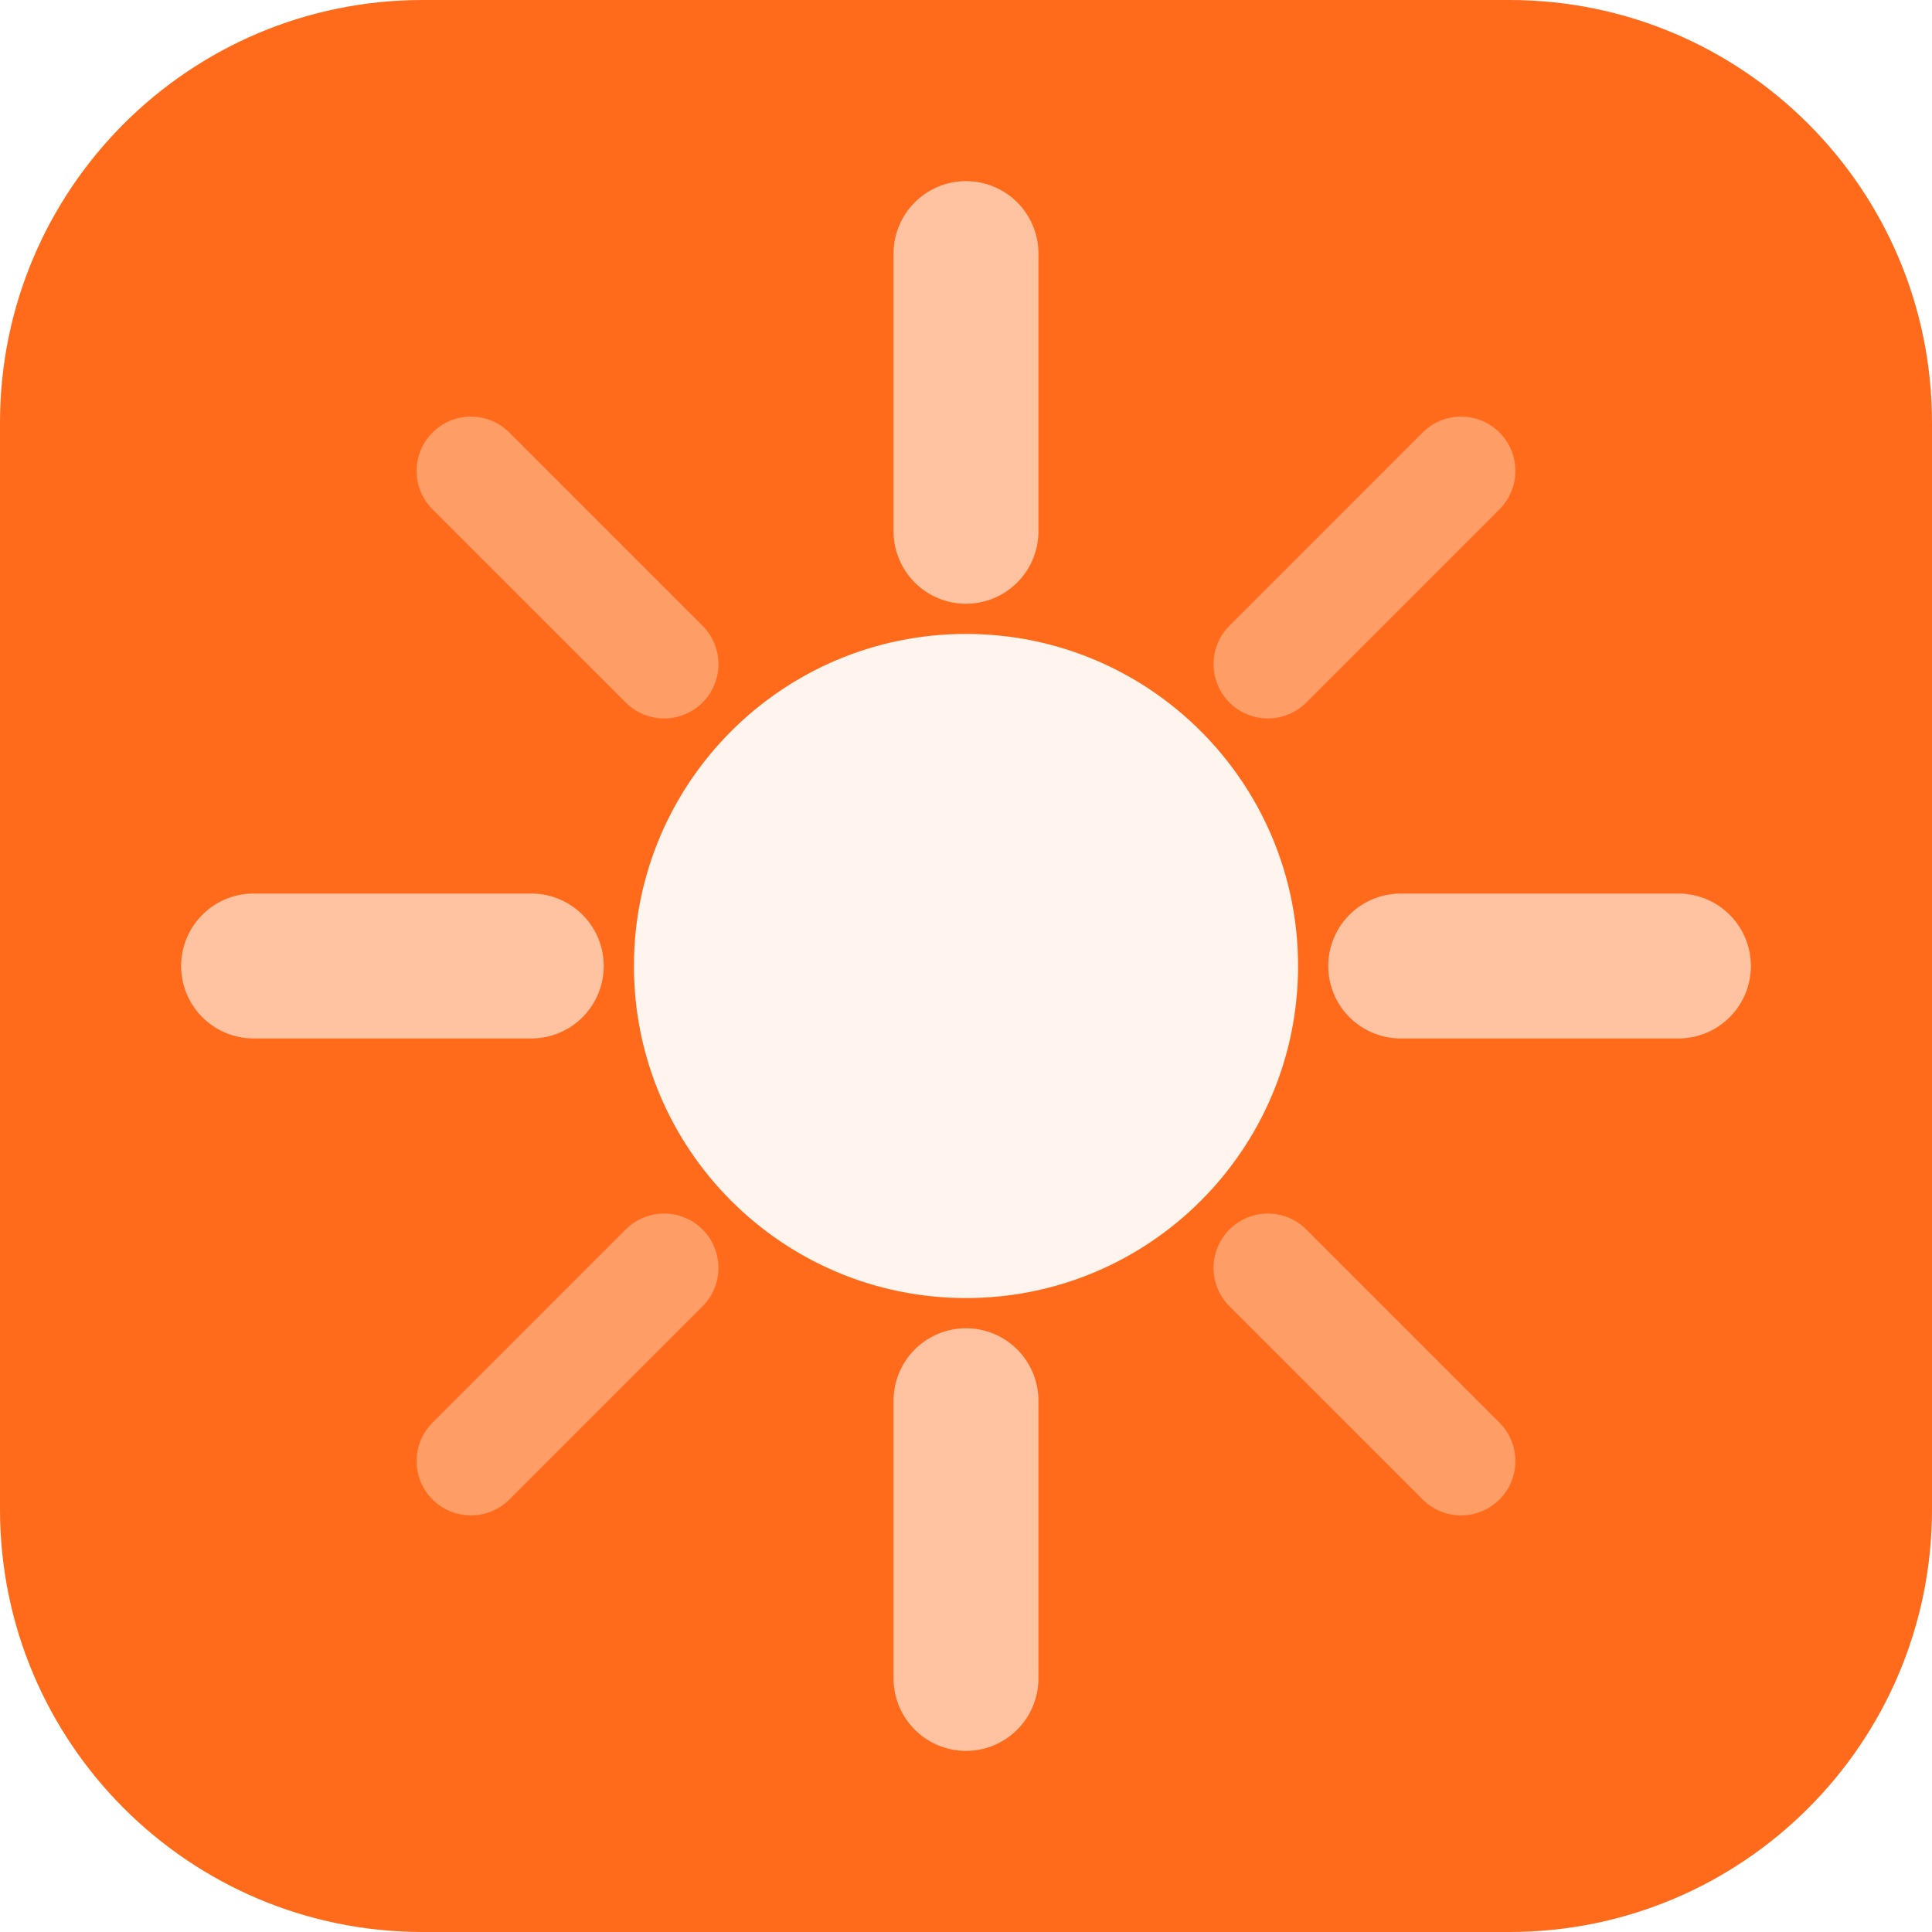
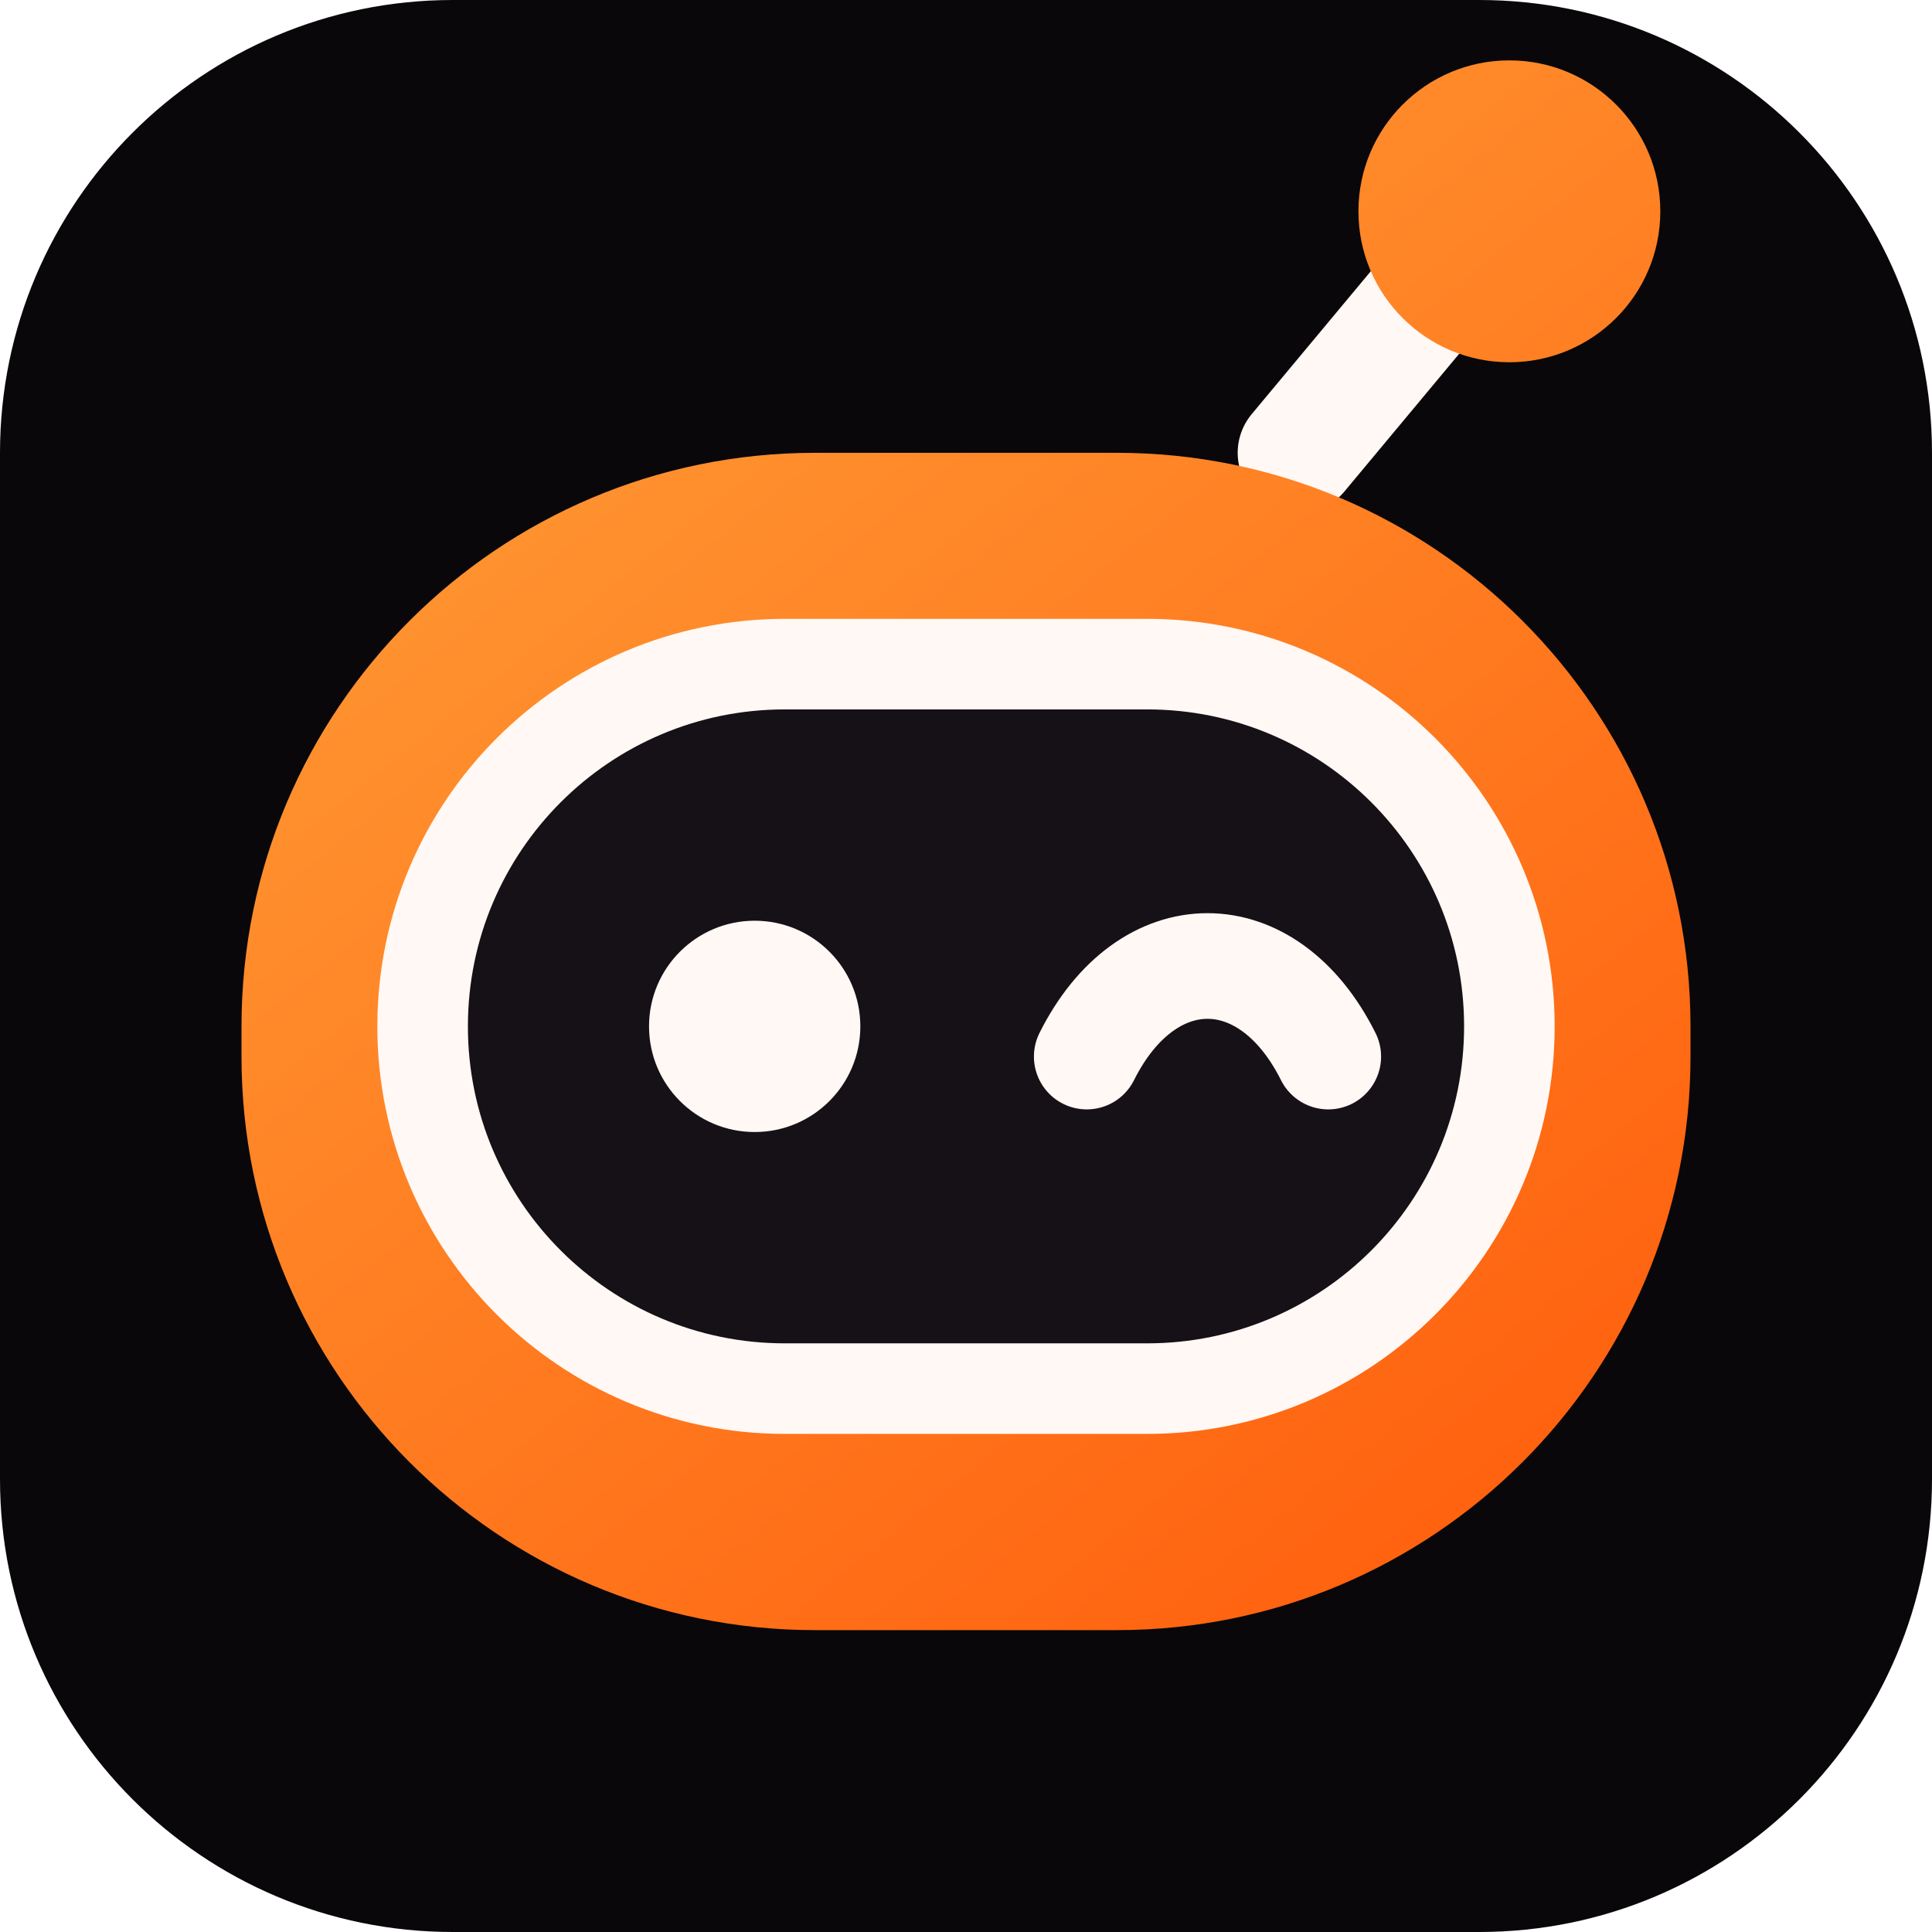
- <svg xmlns="http://www.w3.org/2000/svg" viewBox="0 0 32 32">
-   <rect width="32" height="32" rx="7" fill="#FF6B1A" />
-   <circle cx="16" cy="16" r="5.5" fill="#FFF8F4" opacity="0.97" />
-   <g stroke="#FFF8F4" stroke-width="2.4" stroke-linecap="round" fill="none">
-     <path d="M16 4.2v4.6" opacity=".62" />
-     <path d="M16 23.2v4.6" opacity=".62" />
-     <path d="M4.2 16h4.6" opacity=".62" />
-     <path d="M23.2 16h4.6" opacity=".62" />
-   </g>
-   <g stroke="#FFF8F4" stroke-width="1.8" stroke-linecap="round" fill="none">
-     <path d="M7.8 7.8l3.2 3.2" opacity=".35" />
-     <path d="M21 21l3.2 3.2" opacity=".35" />
-     <path d="M24.2 7.8L21 11" opacity=".35" />
-     <path d="M11 21l-3.2 3.2" opacity=".35" />
-   </g>
+ <svg xmlns="http://www.w3.org/2000/svg" viewBox="0 0 64 64" role="img" aria-label="Robot de Velai">
+   <defs>
+     <linearGradient id="orange" x1="12" y1="8" x2="52" y2="58" gradientUnits="userSpaceOnUse">
+       <stop stop-color="#FF9C36" />
+       <stop offset="1" stop-color="#FF5A0A" />
+     </linearGradient>
+   </defs>
+   <rect width="64" height="64" rx="15" fill="#09070A" />
+   <path d="M43 15l5-6" stroke="#FFF8F4" stroke-width="4" stroke-linecap="round" />
+   <circle cx="50" cy="7" r="5" fill="url(#orange)" />
+   <rect x="8" y="15" width="48" height="39" rx="19" fill="url(#orange)" />
+   <rect x="14" y="22" width="36" height="24" rx="12" fill="#151116" stroke="#FFF8F4" stroke-width="3" />
+   <circle cx="25" cy="34" r="3.5" fill="#FFF8F4" />
+   <path d="M36 35c2-4 6-4 8 0" fill="none" stroke="#FFF8F4" stroke-width="3.5" stroke-linecap="round" />
</svg>
